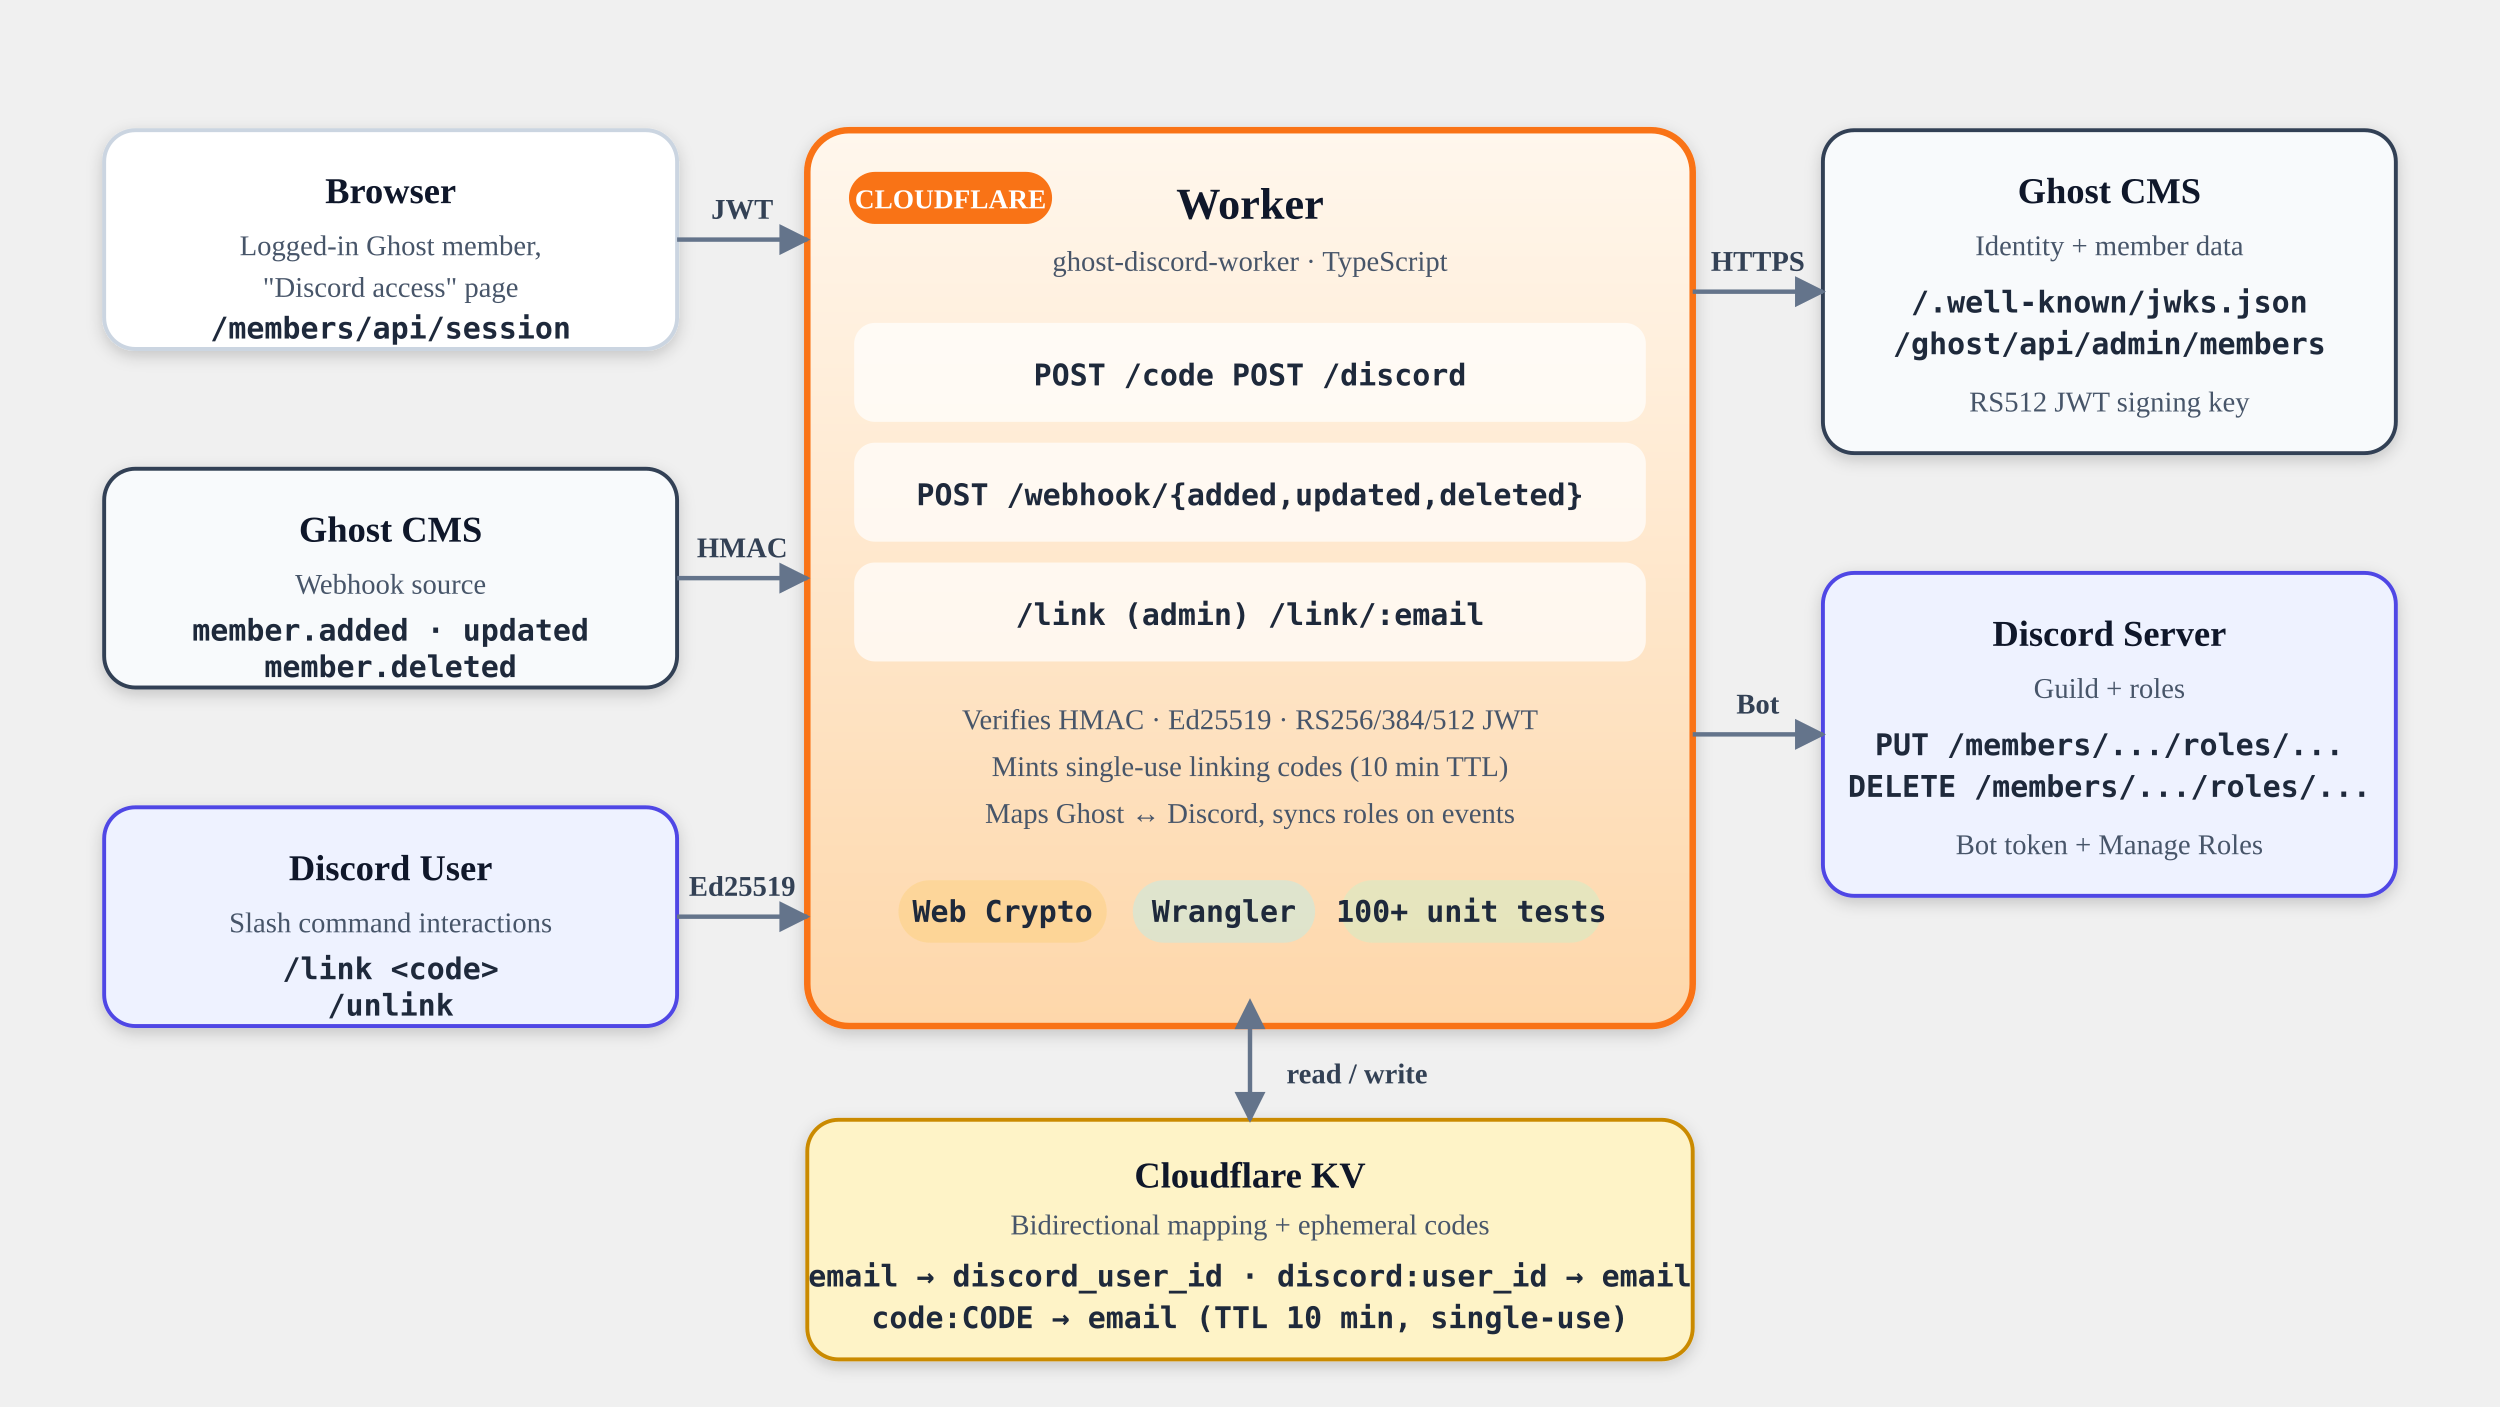
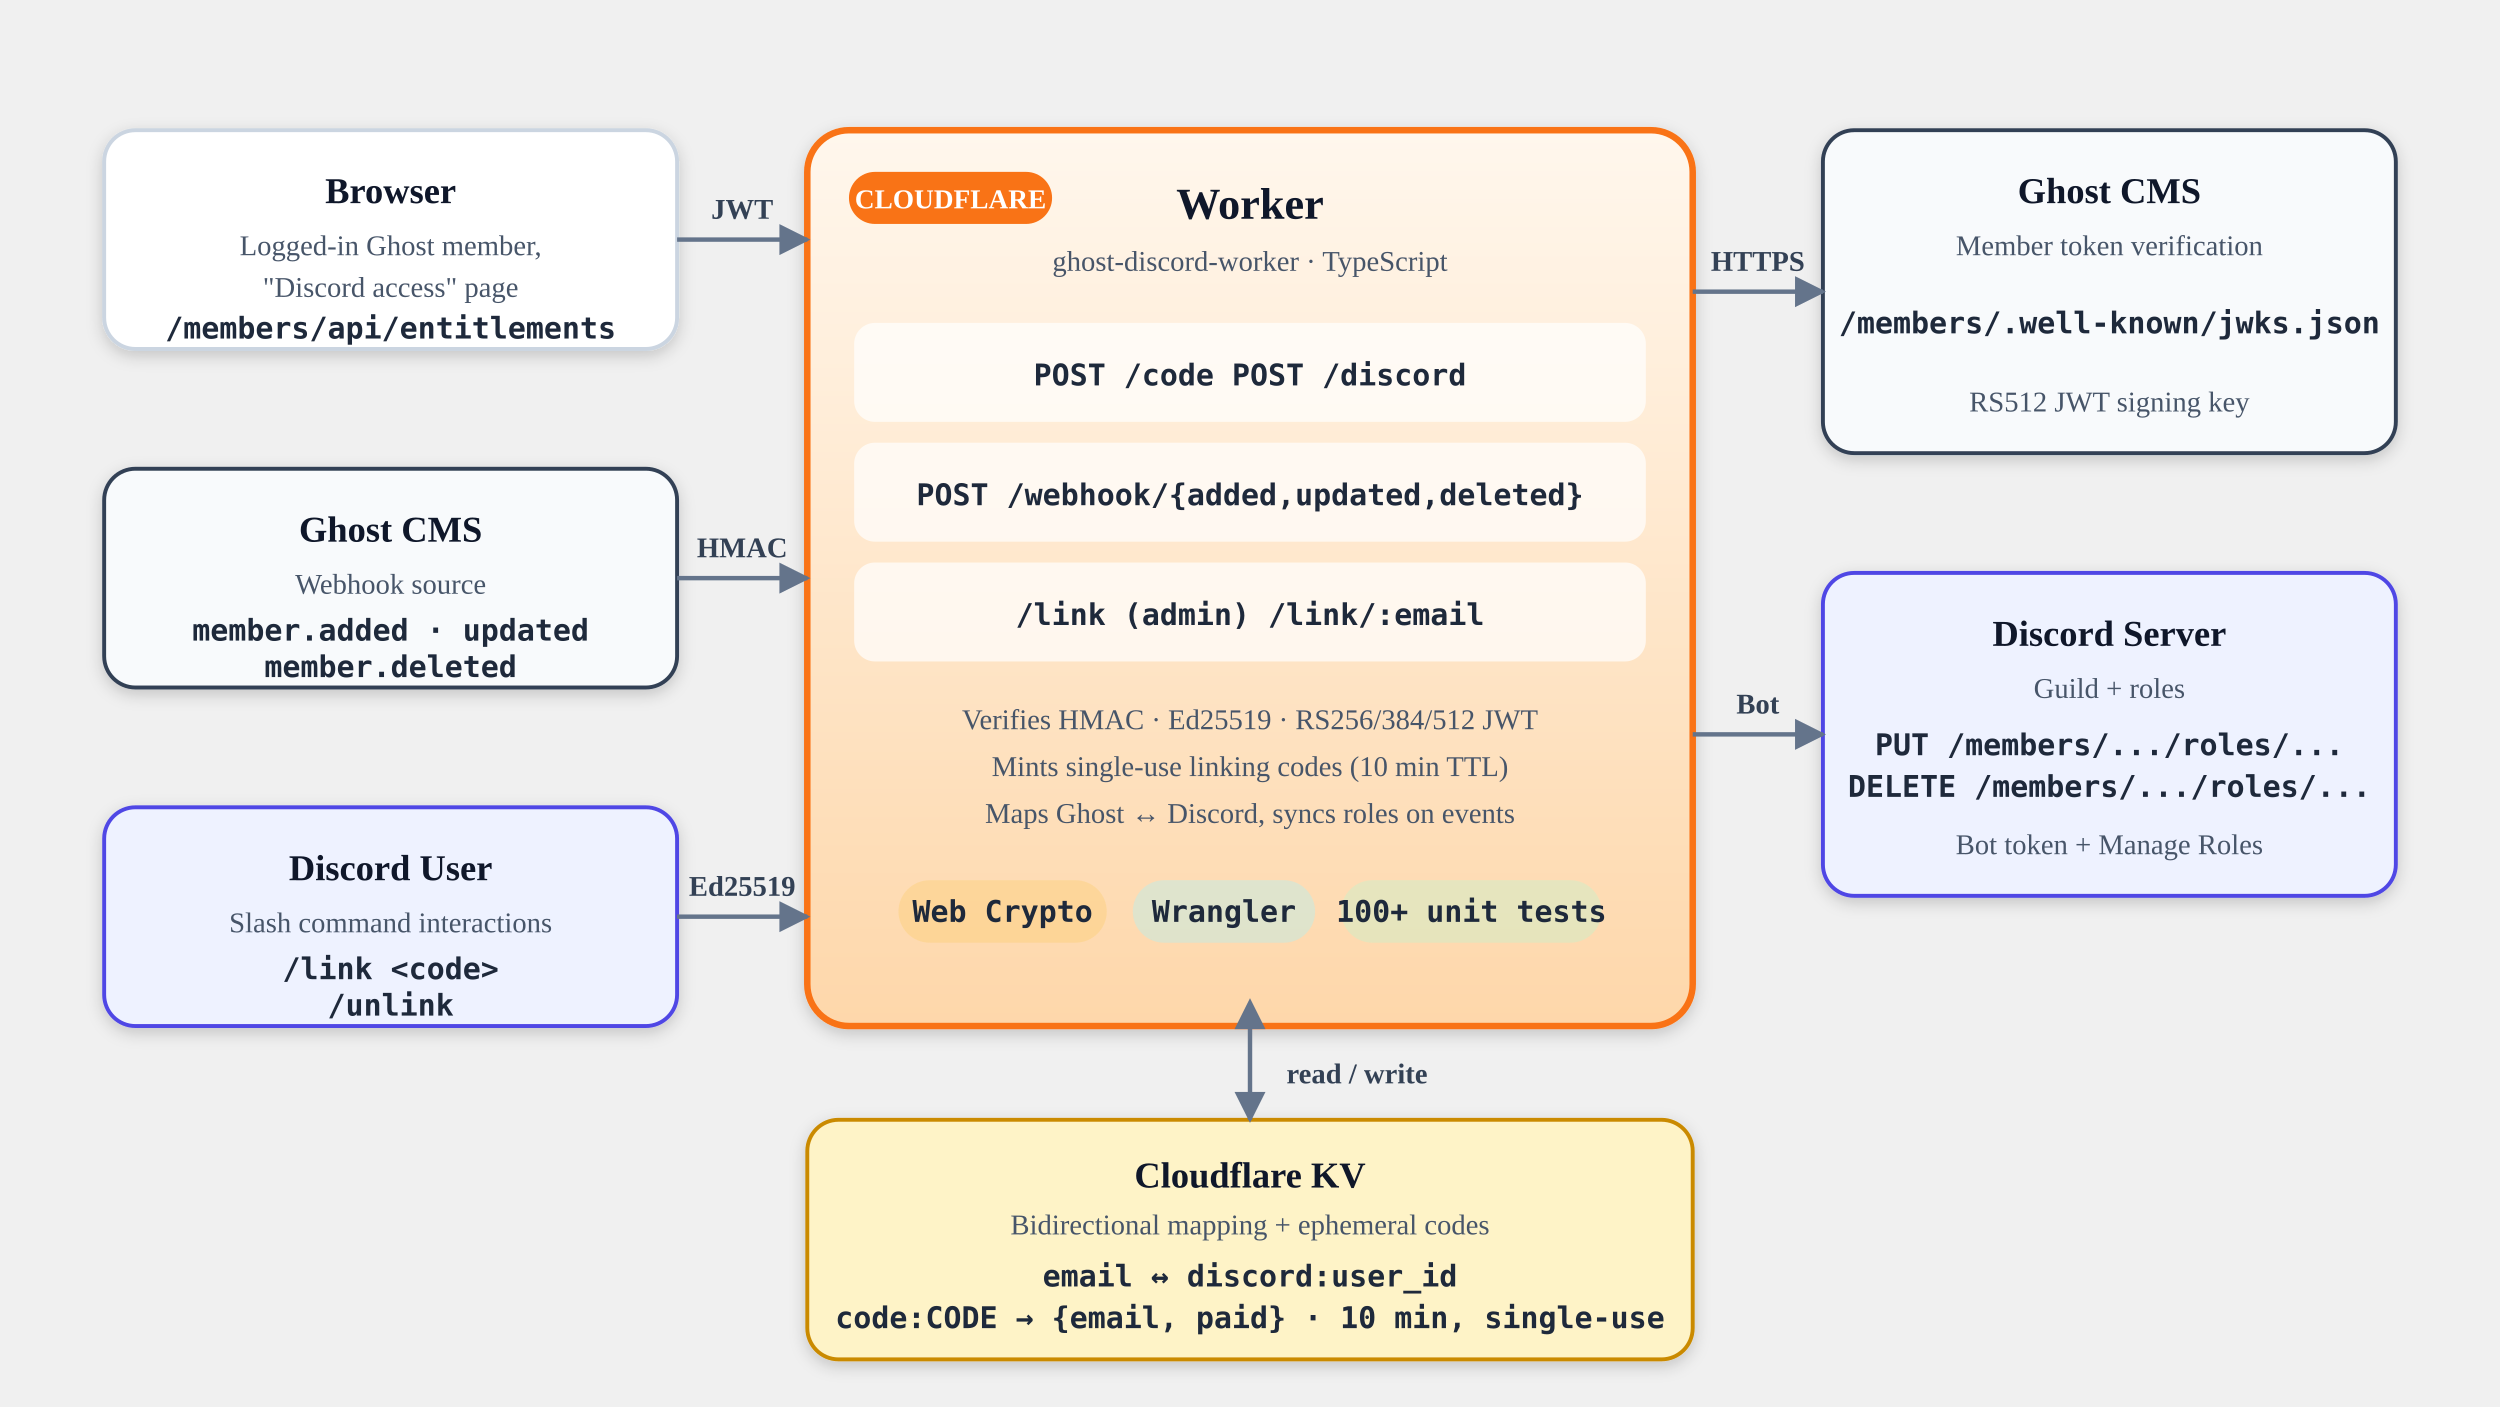
<svg xmlns="http://www.w3.org/2000/svg" viewBox="0 0 960 540" role="img" aria-labelledby="title desc" preserveAspectRatio="xMidYMid meet">
  <defs>
    <filter id="softShadow" x="-50%" y="-50%" width="200%" height="200%">
      <feGaussianBlur in="SourceAlpha" stdDeviation="3" />
      <feOffset dx="0" dy="2" result="b" />
      <feComponentTransfer>
        <feFuncA type="linear" slope="0.18" />
      </feComponentTransfer>
      <feMerge>
        <feMergeNode />
        <feMergeNode in="SourceGraphic" />
      </feMerge>
    </filter>
    <linearGradient id="workerGrad" x1="0" y1="0" x2="0" y2="1">
      <stop offset="0" stop-color="#fff7ed" />
      <stop offset="1" stop-color="#fed7aa" />
    </linearGradient>
    <linearGradient id="workerGradDark" x1="0" y1="0" x2="0" y2="1">
      <stop offset="0" stop-color="#431407" />
      <stop offset="1" stop-color="#7c2d12" />
    </linearGradient>
    <marker id="arrowEnd" viewBox="0 0 10 10" refX="9" refY="5" markerWidth="7" markerHeight="7" orient="auto">
      <path d="M 0 0 L 10 5 L 0 10 z" fill="#64748b" />
    </marker>
    <marker id="arrowStart" viewBox="0 0 10 10" refX="1" refY="5" markerWidth="7" markerHeight="7" orient="auto-start-reverse">
      <path d="M 0 0 L 10 5 L 0 10 z" fill="#64748b" />
    </marker>
  </defs>
  <style>
    .actor      { fill: #ffffff; stroke: #cbd5e1; stroke-width: 1.5; }
    .ghost      { fill: #f8fafc; stroke: #334155; stroke-width: 1.5; }
    .discord    { fill: #eef2ff; stroke: #4f46e5; stroke-width: 1.5; }
    .worker     { fill: url(#workerGrad); stroke: #f97316; stroke-width: 2.5; }
    .kv         { fill: #fef3c7; stroke: #ca8a04; stroke-width: 1.5; }
    .pill       { fill: #ffffff; opacity: 0.7; }
    .title-l    { font-weight: 700; font-size: 17px; fill: #0f172a; }
    .title-m    { font-weight: 700; font-size: 14px; fill: #0f172a; }
    .sub        { font-size: 11px; fill: #475569; }
    .code       { font-size: 11.5px; fill: #1e293b; font-weight: 600;
                  font-family: ui-monospace, SFMono-Regular, "SF Mono", Menlo, Consolas, monospace; }
    .label      { font-size: 11px; fill: #334155; font-weight: 600; }
    .label-bi   { font-size: 11px; fill: #334155; font-weight: 600; }
    .arrow      { stroke: #64748b; stroke-width: 1.7; fill: none; }
    .arrow-bi   { stroke: #64748b; stroke-width: 1.7; fill: none; }
    .badge      { fill: #f97316; }
    .badge-text { fill: #ffffff; font-size: 10.5px; font-weight: 700; }

    @media (prefers-color-scheme: dark) {
      .actor    { fill: #1e293b; stroke: #475569; }
      .ghost    { fill: #1f2937; stroke: #94a3b8; }
      .discord  { fill: #1e1b4b; stroke: #818cf8; }
      .worker   { fill: url(#workerGradDark); stroke: #fb923c; }
      .kv       { fill: #422006; stroke: #fbbf24; }
      .pill     { fill: #0f172a; opacity: 0.55; }
      .title-l, .title-m { fill: #f1f5f9; }
      .sub      { fill: #cbd5e1; }
      .code     { fill: #e2e8f0; }
      .label, .label-bi { fill: #cbd5e1; }
      .arrow, .arrow-bi { stroke: #94a3b8; }
    }
  </style>
  <g filter="url(#softShadow)">
    <rect class="actor" x="40" y="50" width="220" height="84" rx="12" />
  </g>
  <text class="title-m" x="150" y="78" text-anchor="middle">Browser</text>
  <text class="sub" x="150" y="98" text-anchor="middle">Logged-in Ghost member,</text>
  <text class="sub" x="150" y="114" text-anchor="middle">"Discord access" page</text>
-   <text class="code" x="150" y="130" text-anchor="middle">/members/api/session</text>
+   <text class="code" x="150" y="130" text-anchor="middle">/members/api/entitlements</text>
  <g filter="url(#softShadow)">
    <rect class="ghost" x="40" y="180" width="220" height="84" rx="12" />
  </g>
  <text class="title-m" x="150" y="208" text-anchor="middle">Ghost CMS</text>
  <text class="sub" x="150" y="228" text-anchor="middle">Webhook source</text>
  <text class="code" x="150" y="246" text-anchor="middle">member.added · updated</text>
  <text class="code" x="150" y="260" text-anchor="middle">member.deleted</text>
  <g filter="url(#softShadow)">
    <rect class="discord" x="40" y="310" width="220" height="84" rx="12" />
  </g>
  <text class="title-m" x="150" y="338" text-anchor="middle">Discord User</text>
  <text class="sub" x="150" y="358" text-anchor="middle">Slash command interactions</text>
  <text class="code" x="150" y="376" text-anchor="middle">/link &lt;code&gt;</text>
  <text class="code" x="150" y="390" text-anchor="middle">/unlink</text>
  <g filter="url(#softShadow)">
    <rect class="worker" x="310" y="50" width="340" height="344" rx="16" />
  </g>
  <rect class="badge" x="326" y="66" width="78" height="20" rx="10" />
  <text class="badge-text" x="365" y="80" text-anchor="middle">CLOUDFLARE</text>
  <text class="title-l" x="480" y="84" text-anchor="middle">Worker</text>
  <text class="sub" x="480" y="104" text-anchor="middle">ghost-discord-worker · TypeScript</text>
  <rect class="pill" x="328" y="124" width="304" height="38" rx="8" />
  <text class="code" x="480" y="148" text-anchor="middle">POST /code            POST /discord</text>
  <rect class="pill" x="328" y="170" width="304" height="38" rx="8" />
  <text class="code" x="480" y="194" text-anchor="middle">POST /webhook/{added,updated,deleted}</text>
  <rect class="pill" x="328" y="216" width="304" height="38" rx="8" />
  <text class="code" x="480" y="240" text-anchor="middle">/link  (admin)    /link/:email</text>
  <text class="sub" x="480" y="280" text-anchor="middle">Verifies HMAC · Ed25519 · RS256/384/512 JWT</text>
  <text class="sub" x="480" y="298" text-anchor="middle">Mints single-use linking codes (10 min TTL)</text>
  <text class="sub" x="480" y="316" text-anchor="middle">Maps Ghost ↔ Discord, syncs roles on events</text>
  <rect x="345" y="338" width="80" height="24" rx="12" fill="#fbbf24" opacity="0.18" />
  <text class="code" x="385" y="354" text-anchor="middle" fill="#92400e">Web Crypto</text>
  <rect x="435" y="338" width="70" height="24" rx="12" fill="#a5f3fc" opacity="0.35" />
  <text class="code" x="470" y="354" text-anchor="middle" fill="#155e75">Wrangler</text>
  <rect x="515" y="338" width="100" height="24" rx="12" fill="#bbf7d0" opacity="0.35" />
  <text class="code" x="565" y="354" text-anchor="middle" fill="#166534">100+ unit tests</text>
  <g filter="url(#softShadow)">
    <rect class="ghost" x="700" y="50" width="220" height="124" rx="12" />
  </g>
  <text class="title-m" x="810" y="78" text-anchor="middle">Ghost CMS</text>
-   <text class="sub" x="810" y="98" text-anchor="middle">Identity + member data</text>
-   <text class="code" x="810" y="120" text-anchor="middle">/.well-known/jwks.json</text>
-   <text class="code" x="810" y="136" text-anchor="middle">/ghost/api/admin/members</text>
+   <text class="sub" x="810" y="98" text-anchor="middle">Member token verification</text>
+   <text class="code" x="810" y="128" text-anchor="middle">/members/.well-known/jwks.json</text>
  <text class="sub" x="810" y="158" text-anchor="middle">RS512 JWT signing key</text>
  <g filter="url(#softShadow)">
    <rect class="discord" x="700" y="220" width="220" height="124" rx="12" />
  </g>
  <text class="title-m" x="810" y="248" text-anchor="middle">Discord Server</text>
  <text class="sub" x="810" y="268" text-anchor="middle">Guild + roles</text>
  <text class="code" x="810" y="290" text-anchor="middle">PUT  /members/.../roles/...</text>
  <text class="code" x="810" y="306" text-anchor="middle">DELETE /members/.../roles/...</text>
  <text class="sub" x="810" y="328" text-anchor="middle">Bot token + Manage Roles</text>
  <g filter="url(#softShadow)">
    <rect class="kv" x="310" y="430" width="340" height="92" rx="12" />
  </g>
  <text class="title-m" x="480" y="456" text-anchor="middle">Cloudflare KV</text>
  <text class="sub" x="480" y="474" text-anchor="middle">Bidirectional mapping + ephemeral codes</text>
-   <text class="code" x="480" y="494" text-anchor="middle">email → discord_user_id     ·     discord:user_id → email</text>
-   <text class="code" x="480" y="510" text-anchor="middle">code:CODE → email   (TTL 10 min, single-use)</text>
+   <text class="code" x="480" y="494" text-anchor="middle">email ↔ discord:user_id</text>
+   <text class="code" x="480" y="510" text-anchor="middle">code:CODE → {email, paid} · 10 min, single-use</text>
  <path class="arrow" d="M 260 92 L 310 92" marker-end="url(#arrowEnd)" />
  <text class="label" x="285" y="84" text-anchor="middle">JWT</text>
  <path class="arrow" d="M 260 222 L 310 222" marker-end="url(#arrowEnd)" />
  <text class="label" x="285" y="214" text-anchor="middle">HMAC</text>
  <path class="arrow" d="M 260 352 L 310 352" marker-end="url(#arrowEnd)" />
  <text class="label" x="285" y="344" text-anchor="middle">Ed25519</text>
  <path class="arrow" d="M 650 112 L 700 112" marker-end="url(#arrowEnd)" />
  <text class="label" x="675" y="104" text-anchor="middle">HTTPS</text>
  <path class="arrow" d="M 650 282 L 700 282" marker-end="url(#arrowEnd)" />
  <text class="label" x="675" y="274" text-anchor="middle">Bot</text>
  <path class="arrow-bi" d="M 480 394 L 480 430" marker-start="url(#arrowStart)" marker-end="url(#arrowEnd)" />
  <text class="label-bi" x="494" y="416" text-anchor="start">read / write</text>
</svg>
